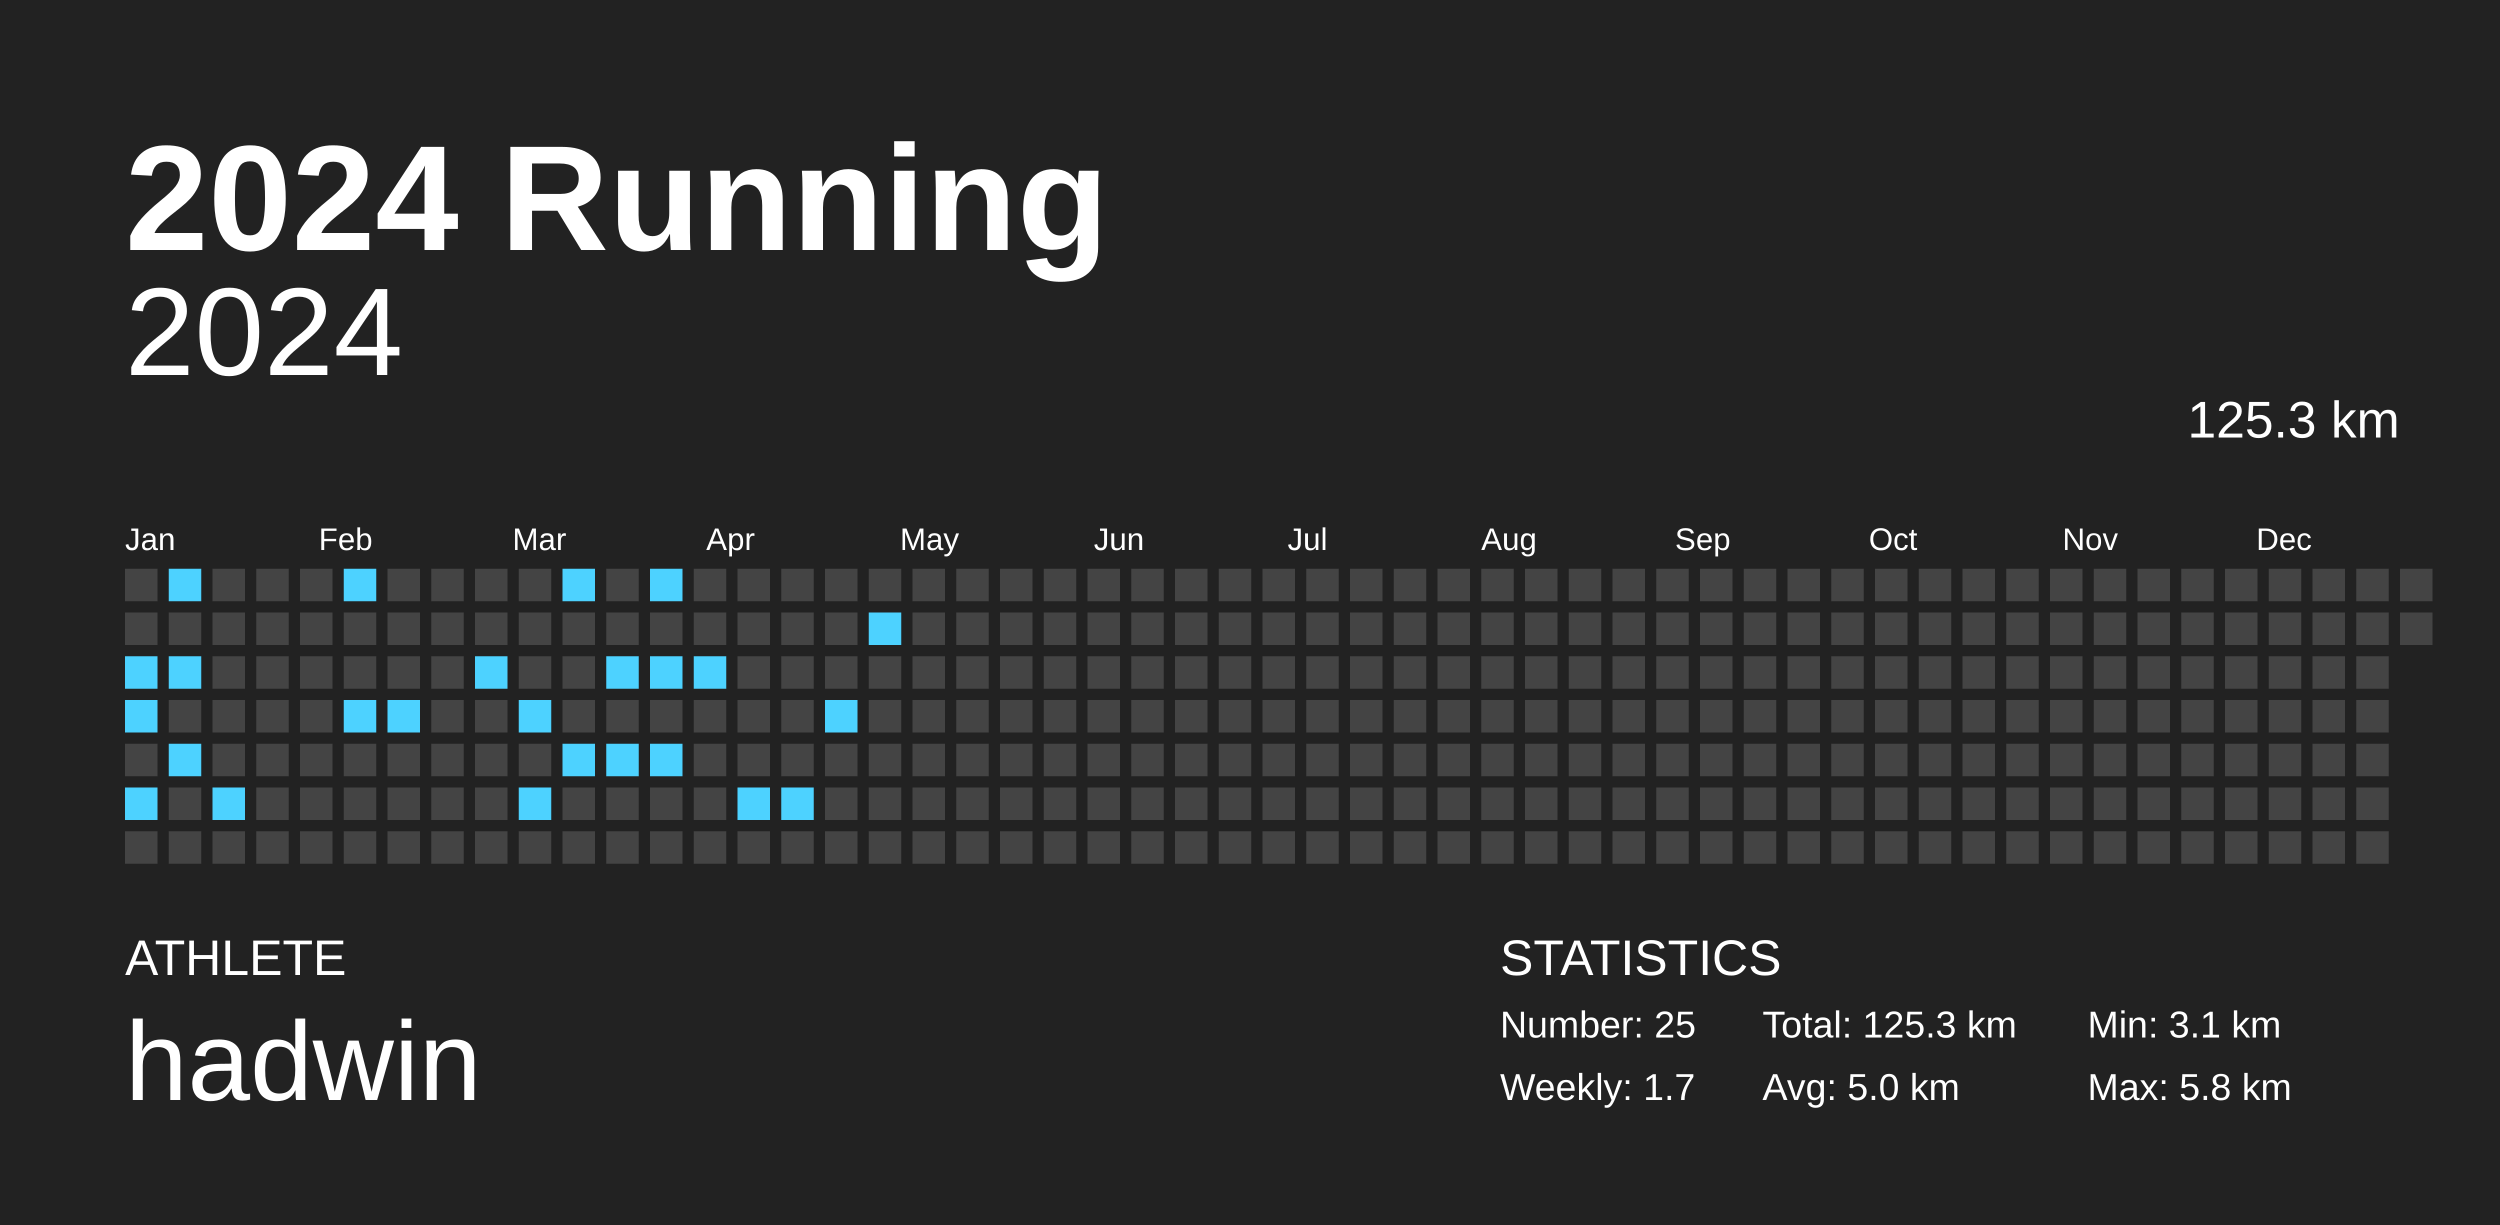
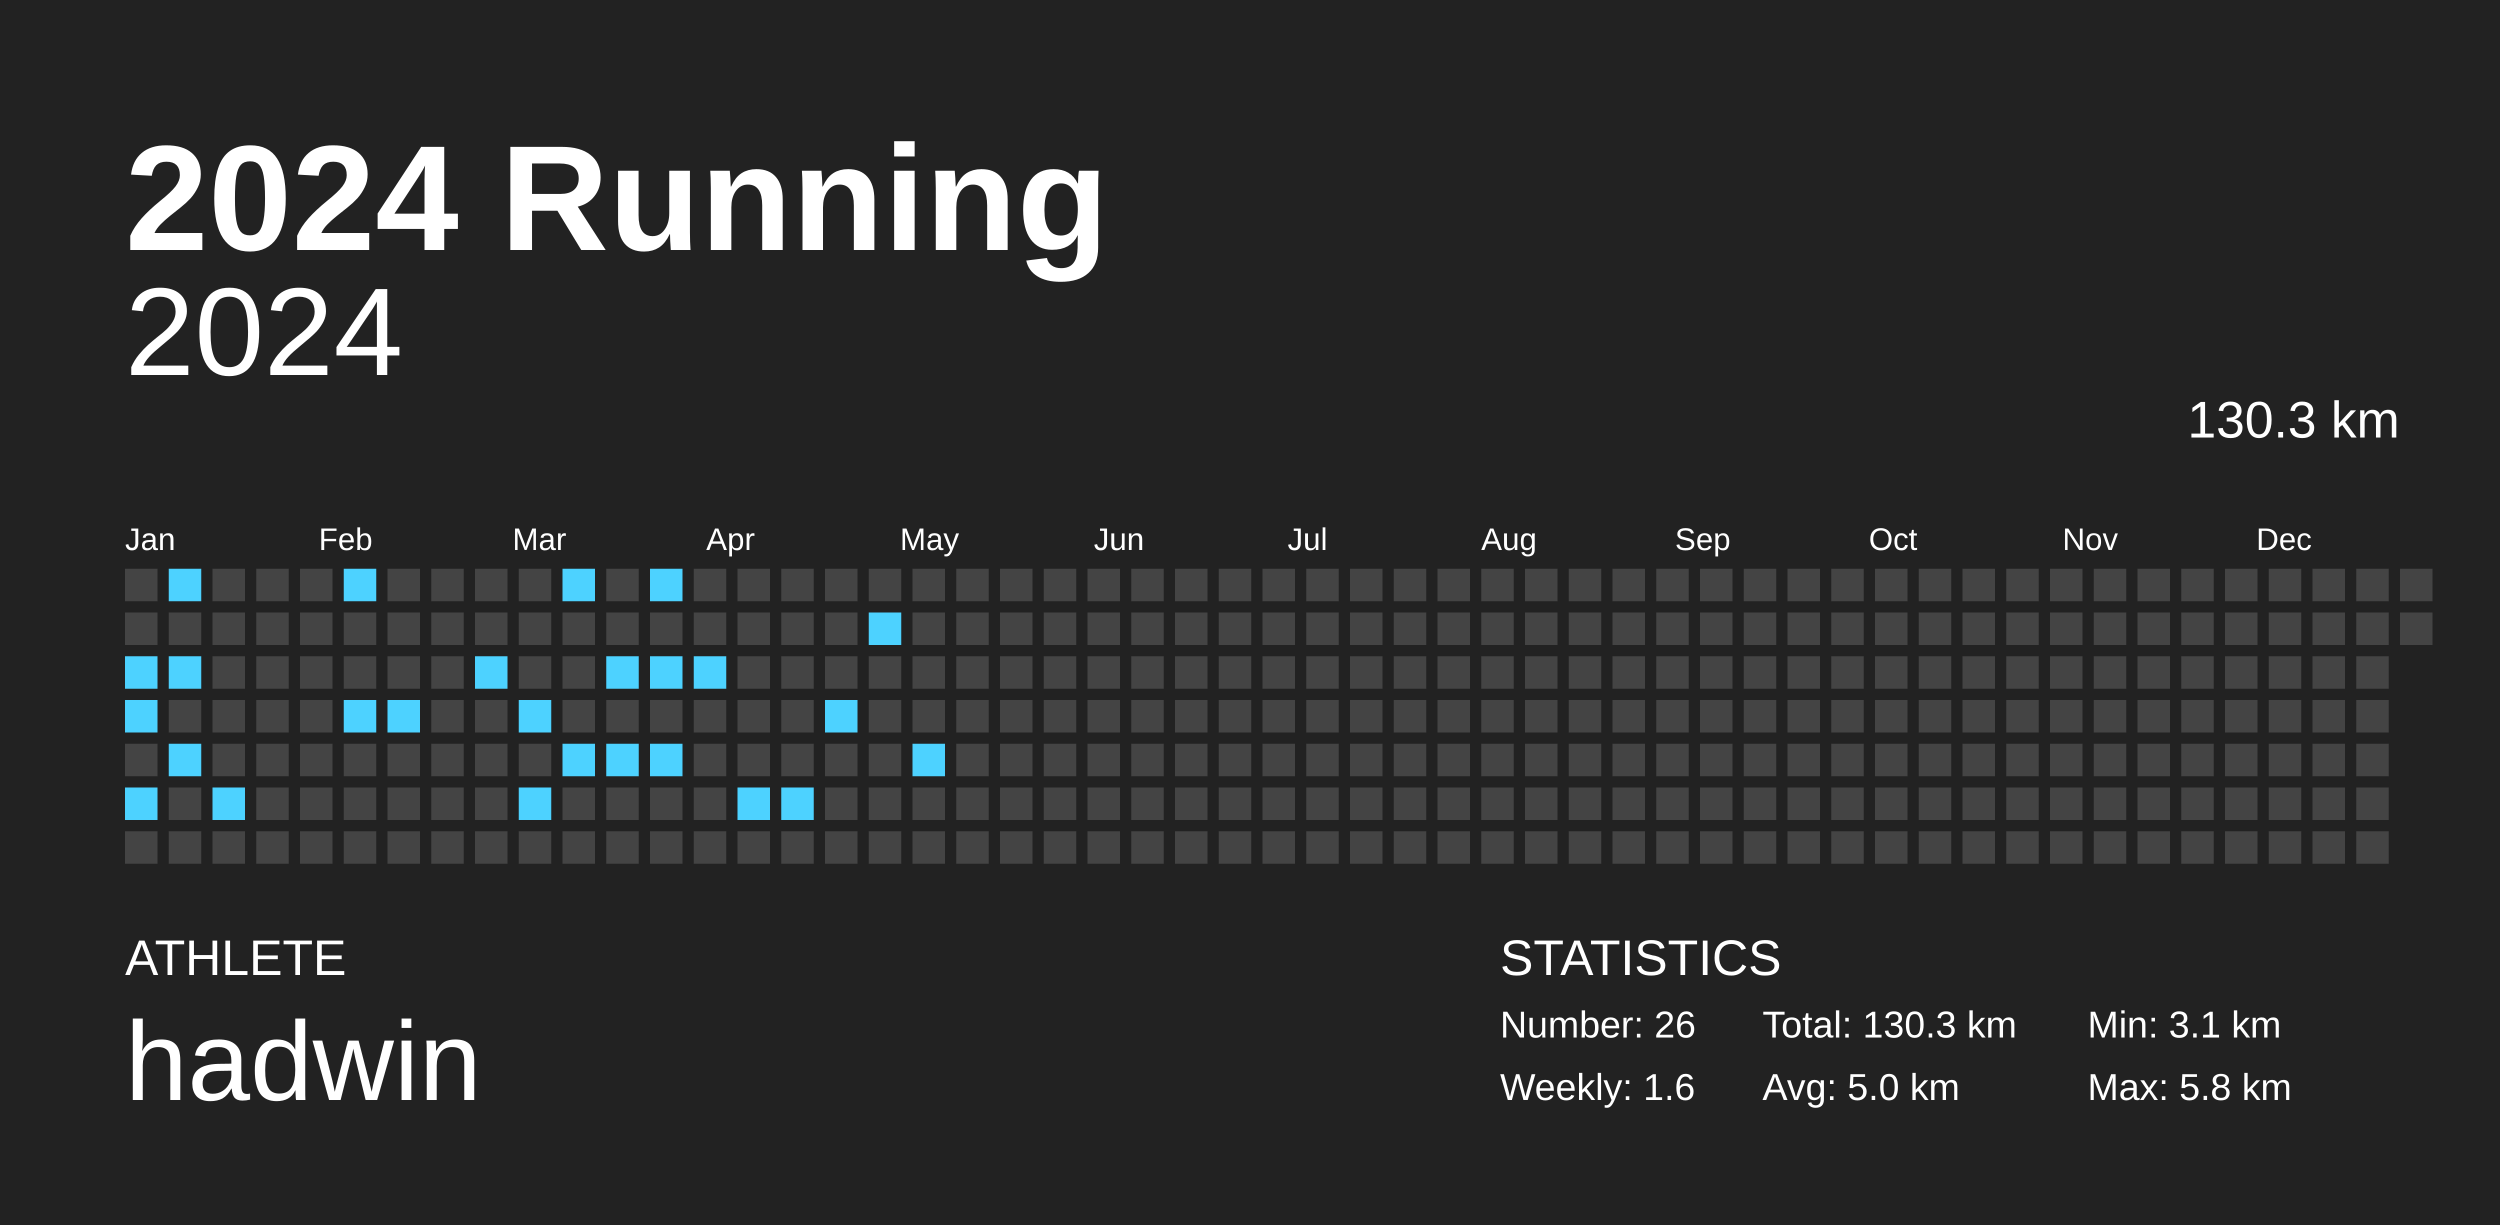
<svg xmlns="http://www.w3.org/2000/svg" baseProfile="full" height="98mm" version="1.1" viewBox="0,0,200,98" width="200mm">
  <defs />
  <rect fill="#222222" height="98" width="200" x="0" y="0" />
  <text fill="#FFFFFF" style="font-size:12px; font-family:Arial; font-weight:bold;" x="10" y="20">2024 Running</text>
  <text fill="#FFFFFF" style="font-size:4px; font-family:Arial" x="10" y="78">ATHLETE</text>
  <text fill="#FFFFFF" style="font-size:9px; font-family:Arial" x="10" y="88">hadwin</text>
  <text fill="#FFFFFF" style="font-size:4px; font-family:Arial" x="120" y="78">STATISTICS</text>
-   <text fill="#FFFFFF" style="font-size:3px; font-family:Arial" x="120" y="83">Number: 25</text>
-   <text fill="#FFFFFF" style="font-size:3px; font-family:Arial" x="120" y="88">Weekly: 1.7</text>
-   <text fill="#FFFFFF" style="font-size:3px; font-family:Arial" x="141" y="83">Total: 125.3 km</text>
+   <text fill="#FFFFFF" style="font-size:3px; font-family:Arial" x="120" y="83">Number: 26</text>
+   <text fill="#FFFFFF" style="font-size:3px; font-family:Arial" x="120" y="88">Weekly: 1.6</text>
+   <text fill="#FFFFFF" style="font-size:3px; font-family:Arial" x="141" y="83">Total: 130.3 km</text>
  <text fill="#FFFFFF" style="font-size:3px; font-family:Arial" x="141" y="88">Avg: 5.0 km</text>
  <text fill="#FFFFFF" style="font-size:3px; font-family:Arial" x="167" y="83">Min: 3.1 km</text>
  <text fill="#FFFFFF" style="font-size:3px; font-family:Arial" x="167" y="88">Max: 5.8 km</text>
  <text alignment-baseline="hanging" fill="#FFFFFF" style="font-size:10.0px; font-family:Arial;" x="10" y="30">2024</text>
-   <text alignment-baseline="hanging" fill="#FFFFFF" style="font-size:4.125px; font-family:Arial;" x="175" y="35">125.3 km</text>
+   <text alignment-baseline="hanging" fill="#FFFFFF" style="font-size:4.125px; font-family:Arial;" x="175" y="35">130.3 km</text>
  <text fill="#FFFFFF" style="font-size:2.5px; font-family:Arial" x="10.0" y="44">Jan</text>
  <text fill="#FFFFFF" style="font-size:2.5px; font-family:Arial" x="25.5" y="44">Feb</text>
  <text fill="#FFFFFF" style="font-size:2.5px; font-family:Arial" x="41.0" y="44">Mar</text>
  <text fill="#FFFFFF" style="font-size:2.5px; font-family:Arial" x="56.5" y="44">Apr</text>
  <text fill="#FFFFFF" style="font-size:2.5px; font-family:Arial" x="72.0" y="44">May</text>
  <text fill="#FFFFFF" style="font-size:2.5px; font-family:Arial" x="87.5" y="44">Jun</text>
  <text fill="#FFFFFF" style="font-size:2.5px; font-family:Arial" x="103.0" y="44">Jul</text>
  <text fill="#FFFFFF" style="font-size:2.5px; font-family:Arial" x="118.5" y="44">Aug</text>
  <text fill="#FFFFFF" style="font-size:2.5px; font-family:Arial" x="134.0" y="44">Sep</text>
  <text fill="#FFFFFF" style="font-size:2.5px; font-family:Arial" x="149.5" y="44">Oct</text>
  <text fill="#FFFFFF" style="font-size:2.5px; font-family:Arial" x="165.0" y="44">Nov</text>
  <text fill="#FFFFFF" style="font-size:2.5px; font-family:Arial" x="180.5" y="44">Dec</text>
  <rect fill="#444444" height="2.6" width="2.6" x="10.0" y="45.5" />
  <rect fill="#444444" height="2.6" width="2.6" x="10.0" y="49.0" />
  <rect fill="#4dd2ff" height="2.6" width="2.6" x="10.0" y="52.5" />
  <rect fill="#4dd2ff" height="2.6" width="2.6" x="10.0" y="56.0" />
  <rect fill="#444444" height="2.6" width="2.6" x="10.0" y="59.5" />
  <rect fill="#4dd2ff" height="2.6" width="2.6" x="10.0" y="63.0" />
  <rect fill="#444444" height="2.6" width="2.6" x="10.0" y="66.5" />
  <rect fill="#4dd2ff" height="2.6" width="2.6" x="13.5" y="45.5" />
  <rect fill="#444444" height="2.6" width="2.6" x="13.5" y="49.0" />
  <rect fill="#4dd2ff" height="2.6" width="2.6" x="13.5" y="52.5" />
  <rect fill="#444444" height="2.6" width="2.6" x="13.5" y="56.0" />
  <rect fill="#4dd2ff" height="2.6" width="2.6" x="13.5" y="59.5" />
  <rect fill="#444444" height="2.6" width="2.6" x="13.5" y="63.0" />
  <rect fill="#444444" height="2.6" width="2.6" x="13.5" y="66.5" />
  <rect fill="#444444" height="2.6" width="2.6" x="17.0" y="45.5" />
  <rect fill="#444444" height="2.6" width="2.6" x="17.0" y="49.0" />
  <rect fill="#444444" height="2.6" width="2.6" x="17.0" y="52.5" />
  <rect fill="#444444" height="2.6" width="2.6" x="17.0" y="56.0" />
  <rect fill="#444444" height="2.6" width="2.6" x="17.0" y="59.5" />
  <rect fill="#4dd2ff" height="2.6" width="2.6" x="17.0" y="63.0" />
  <rect fill="#444444" height="2.6" width="2.6" x="17.0" y="66.5" />
  <rect fill="#444444" height="2.6" width="2.6" x="20.5" y="45.5" />
  <rect fill="#444444" height="2.6" width="2.6" x="20.5" y="49.0" />
  <rect fill="#444444" height="2.6" width="2.6" x="20.5" y="52.5" />
  <rect fill="#444444" height="2.6" width="2.6" x="20.5" y="56.0" />
  <rect fill="#444444" height="2.6" width="2.6" x="20.5" y="59.5" />
  <rect fill="#444444" height="2.6" width="2.6" x="20.5" y="63.0" />
  <rect fill="#444444" height="2.6" width="2.6" x="20.5" y="66.5" />
  <rect fill="#444444" height="2.6" width="2.6" x="24.0" y="45.5" />
  <rect fill="#444444" height="2.6" width="2.6" x="24.0" y="49.0" />
  <rect fill="#444444" height="2.6" width="2.6" x="24.0" y="52.5" />
  <rect fill="#444444" height="2.6" width="2.6" x="24.0" y="56.0" />
  <rect fill="#444444" height="2.6" width="2.6" x="24.0" y="59.5" />
  <rect fill="#444444" height="2.6" width="2.6" x="24.0" y="63.0" />
  <rect fill="#444444" height="2.6" width="2.6" x="24.0" y="66.5" />
  <rect fill="#4dd2ff" height="2.6" width="2.6" x="27.5" y="45.5" />
  <rect fill="#444444" height="2.6" width="2.6" x="27.5" y="49.0" />
  <rect fill="#444444" height="2.6" width="2.6" x="27.5" y="52.5" />
  <rect fill="#4dd2ff" height="2.6" width="2.6" x="27.5" y="56.0" />
  <rect fill="#444444" height="2.6" width="2.6" x="27.5" y="59.5" />
  <rect fill="#444444" height="2.6" width="2.6" x="27.5" y="63.0" />
  <rect fill="#444444" height="2.6" width="2.6" x="27.5" y="66.5" />
  <rect fill="#444444" height="2.6" width="2.6" x="31.0" y="45.5" />
  <rect fill="#444444" height="2.6" width="2.6" x="31.0" y="49.0" />
  <rect fill="#444444" height="2.6" width="2.6" x="31.0" y="52.5" />
  <rect fill="#4dd2ff" height="2.6" width="2.6" x="31.0" y="56.0" />
  <rect fill="#444444" height="2.6" width="2.6" x="31.0" y="59.5" />
  <rect fill="#444444" height="2.6" width="2.6" x="31.0" y="63.0" />
  <rect fill="#444444" height="2.6" width="2.6" x="31.0" y="66.5" />
  <rect fill="#444444" height="2.6" width="2.6" x="34.5" y="45.5" />
  <rect fill="#444444" height="2.6" width="2.6" x="34.5" y="49.0" />
  <rect fill="#444444" height="2.6" width="2.6" x="34.5" y="52.5" />
  <rect fill="#444444" height="2.6" width="2.6" x="34.5" y="56.0" />
  <rect fill="#444444" height="2.6" width="2.6" x="34.5" y="59.5" />
  <rect fill="#444444" height="2.6" width="2.6" x="34.5" y="63.0" />
  <rect fill="#444444" height="2.6" width="2.6" x="34.5" y="66.5" />
  <rect fill="#444444" height="2.6" width="2.6" x="38.0" y="45.5" />
  <rect fill="#444444" height="2.6" width="2.6" x="38.0" y="49.0" />
  <rect fill="#4dd2ff" height="2.6" width="2.6" x="38.0" y="52.5" />
  <rect fill="#444444" height="2.6" width="2.6" x="38.0" y="56.0" />
  <rect fill="#444444" height="2.6" width="2.6" x="38.0" y="59.5" />
  <rect fill="#444444" height="2.6" width="2.6" x="38.0" y="63.0" />
  <rect fill="#444444" height="2.6" width="2.6" x="38.0" y="66.5" />
  <rect fill="#444444" height="2.6" width="2.6" x="41.5" y="45.5" />
  <rect fill="#444444" height="2.6" width="2.6" x="41.5" y="49.0" />
  <rect fill="#444444" height="2.6" width="2.6" x="41.5" y="52.5" />
  <rect fill="#4dd2ff" height="2.6" width="2.6" x="41.5" y="56.0" />
  <rect fill="#444444" height="2.6" width="2.6" x="41.5" y="59.5" />
  <rect fill="#4dd2ff" height="2.6" width="2.6" x="41.5" y="63.0" />
  <rect fill="#444444" height="2.6" width="2.6" x="41.5" y="66.5" />
  <rect fill="#4dd2ff" height="2.6" width="2.6" x="45.0" y="45.5" />
  <rect fill="#444444" height="2.6" width="2.6" x="45.0" y="49.0" />
  <rect fill="#444444" height="2.6" width="2.6" x="45.0" y="52.5" />
  <rect fill="#444444" height="2.6" width="2.6" x="45.0" y="56.0" />
  <rect fill="#4dd2ff" height="2.6" width="2.6" x="45.0" y="59.5" />
  <rect fill="#444444" height="2.6" width="2.6" x="45.0" y="63.0" />
  <rect fill="#444444" height="2.6" width="2.6" x="45.0" y="66.5" />
  <rect fill="#444444" height="2.6" width="2.6" x="48.5" y="45.5" />
  <rect fill="#444444" height="2.6" width="2.6" x="48.5" y="49.0" />
  <rect fill="#4dd2ff" height="2.6" width="2.6" x="48.5" y="52.5" />
  <rect fill="#444444" height="2.6" width="2.6" x="48.5" y="56.0" />
  <rect fill="#4dd2ff" height="2.6" width="2.6" x="48.5" y="59.5" />
  <rect fill="#444444" height="2.6" width="2.6" x="48.5" y="63.0" />
  <rect fill="#444444" height="2.6" width="2.6" x="48.5" y="66.5" />
  <rect fill="#4dd2ff" height="2.6" width="2.6" x="52.0" y="45.5" />
  <rect fill="#444444" height="2.6" width="2.6" x="52.0" y="49.0" />
  <rect fill="#4dd2ff" height="2.6" width="2.6" x="52.0" y="52.5" />
  <rect fill="#444444" height="2.6" width="2.6" x="52.0" y="56.0" />
  <rect fill="#4dd2ff" height="2.6" width="2.6" x="52.0" y="59.5" />
  <rect fill="#444444" height="2.6" width="2.6" x="52.0" y="63.0" />
  <rect fill="#444444" height="2.6" width="2.6" x="52.0" y="66.5" />
  <rect fill="#444444" height="2.6" width="2.6" x="55.5" y="45.5" />
  <rect fill="#444444" height="2.6" width="2.6" x="55.5" y="49.0" />
  <rect fill="#4dd2ff" height="2.6" width="2.6" x="55.5" y="52.5" />
  <rect fill="#444444" height="2.6" width="2.6" x="55.5" y="56.0" />
  <rect fill="#444444" height="2.6" width="2.6" x="55.5" y="59.5" />
  <rect fill="#444444" height="2.6" width="2.6" x="55.5" y="63.0" />
  <rect fill="#444444" height="2.6" width="2.6" x="55.5" y="66.5" />
  <rect fill="#444444" height="2.6" width="2.6" x="59.0" y="45.5" />
  <rect fill="#444444" height="2.6" width="2.6" x="59.0" y="49.0" />
  <rect fill="#444444" height="2.6" width="2.6" x="59.0" y="52.5" />
  <rect fill="#444444" height="2.6" width="2.6" x="59.0" y="56.0" />
  <rect fill="#444444" height="2.6" width="2.6" x="59.0" y="59.5" />
  <rect fill="#4dd2ff" height="2.6" width="2.6" x="59.0" y="63.0" />
  <rect fill="#444444" height="2.6" width="2.6" x="59.0" y="66.5" />
  <rect fill="#444444" height="2.6" width="2.6" x="62.5" y="45.5" />
  <rect fill="#444444" height="2.6" width="2.6" x="62.5" y="49.0" />
  <rect fill="#444444" height="2.6" width="2.6" x="62.5" y="52.5" />
  <rect fill="#444444" height="2.6" width="2.6" x="62.5" y="56.0" />
  <rect fill="#444444" height="2.6" width="2.6" x="62.5" y="59.5" />
  <rect fill="#4dd2ff" height="2.6" width="2.6" x="62.5" y="63.0" />
  <rect fill="#444444" height="2.6" width="2.6" x="62.5" y="66.5" />
  <rect fill="#444444" height="2.6" width="2.6" x="66.0" y="45.5" />
  <rect fill="#444444" height="2.6" width="2.6" x="66.0" y="49.0" />
  <rect fill="#444444" height="2.6" width="2.6" x="66.0" y="52.5" />
  <rect fill="#4dd2ff" height="2.6" width="2.6" x="66.0" y="56.0" />
  <rect fill="#444444" height="2.6" width="2.6" x="66.0" y="59.5" />
  <rect fill="#444444" height="2.6" width="2.6" x="66.0" y="63.0" />
  <rect fill="#444444" height="2.6" width="2.6" x="66.0" y="66.5" />
  <rect fill="#444444" height="2.6" width="2.6" x="69.5" y="45.5" />
  <rect fill="#4dd2ff" height="2.6" width="2.6" x="69.5" y="49.0" />
  <rect fill="#444444" height="2.6" width="2.6" x="69.5" y="52.5" />
  <rect fill="#444444" height="2.6" width="2.6" x="69.5" y="56.0" />
  <rect fill="#444444" height="2.6" width="2.6" x="69.5" y="59.5" />
  <rect fill="#444444" height="2.6" width="2.6" x="69.5" y="63.0" />
  <rect fill="#444444" height="2.6" width="2.6" x="69.5" y="66.5" />
  <rect fill="#444444" height="2.6" width="2.6" x="73.0" y="45.5" />
  <rect fill="#444444" height="2.6" width="2.6" x="73.0" y="49.0" />
  <rect fill="#444444" height="2.6" width="2.6" x="73.0" y="52.5" />
  <rect fill="#444444" height="2.6" width="2.6" x="73.0" y="56.0" />
-   <rect fill="#444444" height="2.6" width="2.6" x="73.0" y="59.5" />
+   <rect fill="#4dd2ff" height="2.6" width="2.6" x="73.0" y="59.5" />
  <rect fill="#444444" height="2.6" width="2.6" x="73.0" y="63.0" />
  <rect fill="#444444" height="2.6" width="2.6" x="73.0" y="66.5" />
  <rect fill="#444444" height="2.6" width="2.6" x="76.5" y="45.5" />
  <rect fill="#444444" height="2.6" width="2.6" x="76.5" y="49.0" />
  <rect fill="#444444" height="2.6" width="2.6" x="76.5" y="52.5" />
  <rect fill="#444444" height="2.6" width="2.6" x="76.5" y="56.0" />
  <rect fill="#444444" height="2.6" width="2.6" x="76.5" y="59.5" />
  <rect fill="#444444" height="2.6" width="2.6" x="76.5" y="63.0" />
  <rect fill="#444444" height="2.6" width="2.6" x="76.5" y="66.5" />
  <rect fill="#444444" height="2.6" width="2.6" x="80.0" y="45.5" />
  <rect fill="#444444" height="2.6" width="2.6" x="80.0" y="49.0" />
  <rect fill="#444444" height="2.6" width="2.6" x="80.0" y="52.5" />
  <rect fill="#444444" height="2.6" width="2.6" x="80.0" y="56.0" />
  <rect fill="#444444" height="2.6" width="2.6" x="80.0" y="59.5" />
  <rect fill="#444444" height="2.6" width="2.6" x="80.0" y="63.0" />
  <rect fill="#444444" height="2.6" width="2.6" x="80.0" y="66.5" />
  <rect fill="#444444" height="2.6" width="2.6" x="83.5" y="45.5" />
  <rect fill="#444444" height="2.6" width="2.6" x="83.5" y="49.0" />
  <rect fill="#444444" height="2.6" width="2.6" x="83.5" y="52.5" />
  <rect fill="#444444" height="2.6" width="2.6" x="83.5" y="56.0" />
  <rect fill="#444444" height="2.6" width="2.6" x="83.5" y="59.5" />
  <rect fill="#444444" height="2.6" width="2.6" x="83.5" y="63.0" />
  <rect fill="#444444" height="2.6" width="2.6" x="83.5" y="66.5" />
  <rect fill="#444444" height="2.6" width="2.6" x="87.0" y="45.5" />
  <rect fill="#444444" height="2.6" width="2.6" x="87.0" y="49.0" />
  <rect fill="#444444" height="2.6" width="2.6" x="87.0" y="52.5" />
  <rect fill="#444444" height="2.6" width="2.6" x="87.0" y="56.0" />
  <rect fill="#444444" height="2.6" width="2.6" x="87.0" y="59.5" />
  <rect fill="#444444" height="2.6" width="2.6" x="87.0" y="63.0" />
  <rect fill="#444444" height="2.6" width="2.6" x="87.0" y="66.5" />
  <rect fill="#444444" height="2.6" width="2.6" x="90.5" y="45.5" />
  <rect fill="#444444" height="2.6" width="2.6" x="90.5" y="49.0" />
  <rect fill="#444444" height="2.6" width="2.6" x="90.5" y="52.5" />
  <rect fill="#444444" height="2.6" width="2.6" x="90.5" y="56.0" />
  <rect fill="#444444" height="2.6" width="2.6" x="90.5" y="59.5" />
  <rect fill="#444444" height="2.6" width="2.6" x="90.5" y="63.0" />
  <rect fill="#444444" height="2.6" width="2.6" x="90.5" y="66.5" />
  <rect fill="#444444" height="2.6" width="2.6" x="94.0" y="45.5" />
  <rect fill="#444444" height="2.6" width="2.6" x="94.0" y="49.0" />
  <rect fill="#444444" height="2.6" width="2.6" x="94.0" y="52.5" />
  <rect fill="#444444" height="2.6" width="2.6" x="94.0" y="56.0" />
  <rect fill="#444444" height="2.6" width="2.6" x="94.0" y="59.5" />
  <rect fill="#444444" height="2.6" width="2.6" x="94.0" y="63.0" />
  <rect fill="#444444" height="2.6" width="2.6" x="94.0" y="66.5" />
  <rect fill="#444444" height="2.6" width="2.6" x="97.5" y="45.5" />
  <rect fill="#444444" height="2.6" width="2.6" x="97.5" y="49.0" />
  <rect fill="#444444" height="2.6" width="2.6" x="97.5" y="52.5" />
  <rect fill="#444444" height="2.6" width="2.6" x="97.5" y="56.0" />
  <rect fill="#444444" height="2.6" width="2.6" x="97.5" y="59.5" />
  <rect fill="#444444" height="2.6" width="2.6" x="97.5" y="63.0" />
  <rect fill="#444444" height="2.6" width="2.6" x="97.5" y="66.5" />
  <rect fill="#444444" height="2.6" width="2.6" x="101.0" y="45.5" />
  <rect fill="#444444" height="2.6" width="2.6" x="101.0" y="49.0" />
  <rect fill="#444444" height="2.6" width="2.6" x="101.0" y="52.5" />
  <rect fill="#444444" height="2.6" width="2.6" x="101.0" y="56.0" />
  <rect fill="#444444" height="2.6" width="2.6" x="101.0" y="59.5" />
  <rect fill="#444444" height="2.6" width="2.6" x="101.0" y="63.0" />
  <rect fill="#444444" height="2.6" width="2.6" x="101.0" y="66.5" />
  <rect fill="#444444" height="2.6" width="2.6" x="104.5" y="45.5" />
  <rect fill="#444444" height="2.6" width="2.6" x="104.5" y="49.0" />
  <rect fill="#444444" height="2.6" width="2.6" x="104.5" y="52.5" />
  <rect fill="#444444" height="2.6" width="2.6" x="104.5" y="56.0" />
  <rect fill="#444444" height="2.6" width="2.6" x="104.5" y="59.5" />
  <rect fill="#444444" height="2.6" width="2.6" x="104.5" y="63.0" />
  <rect fill="#444444" height="2.6" width="2.6" x="104.5" y="66.5" />
  <rect fill="#444444" height="2.6" width="2.6" x="108.0" y="45.5" />
  <rect fill="#444444" height="2.6" width="2.6" x="108.0" y="49.0" />
  <rect fill="#444444" height="2.6" width="2.6" x="108.0" y="52.5" />
  <rect fill="#444444" height="2.6" width="2.6" x="108.0" y="56.0" />
  <rect fill="#444444" height="2.6" width="2.6" x="108.0" y="59.5" />
  <rect fill="#444444" height="2.6" width="2.6" x="108.0" y="63.0" />
  <rect fill="#444444" height="2.6" width="2.6" x="108.0" y="66.5" />
  <rect fill="#444444" height="2.6" width="2.6" x="111.5" y="45.5" />
  <rect fill="#444444" height="2.6" width="2.6" x="111.5" y="49.0" />
  <rect fill="#444444" height="2.6" width="2.6" x="111.5" y="52.5" />
  <rect fill="#444444" height="2.6" width="2.6" x="111.5" y="56.0" />
  <rect fill="#444444" height="2.6" width="2.6" x="111.5" y="59.5" />
  <rect fill="#444444" height="2.6" width="2.6" x="111.5" y="63.0" />
  <rect fill="#444444" height="2.6" width="2.6" x="111.5" y="66.5" />
  <rect fill="#444444" height="2.6" width="2.6" x="115.0" y="45.5" />
  <rect fill="#444444" height="2.6" width="2.6" x="115.0" y="49.0" />
  <rect fill="#444444" height="2.6" width="2.6" x="115.0" y="52.5" />
  <rect fill="#444444" height="2.6" width="2.6" x="115.0" y="56.0" />
  <rect fill="#444444" height="2.6" width="2.6" x="115.0" y="59.5" />
  <rect fill="#444444" height="2.6" width="2.6" x="115.0" y="63.0" />
  <rect fill="#444444" height="2.6" width="2.6" x="115.0" y="66.5" />
  <rect fill="#444444" height="2.6" width="2.6" x="118.5" y="45.5" />
  <rect fill="#444444" height="2.6" width="2.6" x="118.5" y="49.0" />
  <rect fill="#444444" height="2.6" width="2.6" x="118.5" y="52.5" />
  <rect fill="#444444" height="2.6" width="2.6" x="118.5" y="56.0" />
  <rect fill="#444444" height="2.6" width="2.6" x="118.5" y="59.5" />
  <rect fill="#444444" height="2.6" width="2.6" x="118.5" y="63.0" />
  <rect fill="#444444" height="2.6" width="2.6" x="118.5" y="66.5" />
  <rect fill="#444444" height="2.6" width="2.6" x="122.0" y="45.5" />
  <rect fill="#444444" height="2.6" width="2.6" x="122.0" y="49.0" />
  <rect fill="#444444" height="2.6" width="2.6" x="122.0" y="52.5" />
  <rect fill="#444444" height="2.6" width="2.6" x="122.0" y="56.0" />
  <rect fill="#444444" height="2.6" width="2.6" x="122.0" y="59.5" />
  <rect fill="#444444" height="2.6" width="2.6" x="122.0" y="63.0" />
  <rect fill="#444444" height="2.6" width="2.6" x="122.0" y="66.5" />
  <rect fill="#444444" height="2.6" width="2.6" x="125.5" y="45.5" />
  <rect fill="#444444" height="2.6" width="2.6" x="125.5" y="49.0" />
  <rect fill="#444444" height="2.6" width="2.6" x="125.5" y="52.5" />
  <rect fill="#444444" height="2.6" width="2.6" x="125.5" y="56.0" />
  <rect fill="#444444" height="2.6" width="2.6" x="125.5" y="59.5" />
  <rect fill="#444444" height="2.6" width="2.6" x="125.5" y="63.0" />
  <rect fill="#444444" height="2.6" width="2.6" x="125.5" y="66.5" />
  <rect fill="#444444" height="2.6" width="2.6" x="129.0" y="45.5" />
  <rect fill="#444444" height="2.6" width="2.6" x="129.0" y="49.0" />
  <rect fill="#444444" height="2.6" width="2.6" x="129.0" y="52.5" />
  <rect fill="#444444" height="2.6" width="2.6" x="129.0" y="56.0" />
  <rect fill="#444444" height="2.6" width="2.6" x="129.0" y="59.5" />
  <rect fill="#444444" height="2.6" width="2.6" x="129.0" y="63.0" />
  <rect fill="#444444" height="2.6" width="2.6" x="129.0" y="66.5" />
  <rect fill="#444444" height="2.6" width="2.6" x="132.5" y="45.5" />
  <rect fill="#444444" height="2.6" width="2.6" x="132.5" y="49.0" />
  <rect fill="#444444" height="2.6" width="2.6" x="132.5" y="52.5" />
  <rect fill="#444444" height="2.6" width="2.6" x="132.5" y="56.0" />
  <rect fill="#444444" height="2.6" width="2.6" x="132.5" y="59.5" />
  <rect fill="#444444" height="2.6" width="2.6" x="132.5" y="63.0" />
  <rect fill="#444444" height="2.6" width="2.6" x="132.5" y="66.5" />
  <rect fill="#444444" height="2.6" width="2.6" x="136.0" y="45.5" />
  <rect fill="#444444" height="2.6" width="2.6" x="136.0" y="49.0" />
  <rect fill="#444444" height="2.6" width="2.6" x="136.0" y="52.5" />
  <rect fill="#444444" height="2.6" width="2.6" x="136.0" y="56.0" />
  <rect fill="#444444" height="2.6" width="2.6" x="136.0" y="59.5" />
  <rect fill="#444444" height="2.6" width="2.6" x="136.0" y="63.0" />
  <rect fill="#444444" height="2.6" width="2.6" x="136.0" y="66.5" />
  <rect fill="#444444" height="2.6" width="2.6" x="139.5" y="45.5" />
  <rect fill="#444444" height="2.6" width="2.6" x="139.5" y="49.0" />
  <rect fill="#444444" height="2.6" width="2.6" x="139.5" y="52.5" />
  <rect fill="#444444" height="2.6" width="2.6" x="139.5" y="56.0" />
  <rect fill="#444444" height="2.6" width="2.6" x="139.5" y="59.5" />
  <rect fill="#444444" height="2.6" width="2.6" x="139.5" y="63.0" />
  <rect fill="#444444" height="2.6" width="2.6" x="139.5" y="66.5" />
  <rect fill="#444444" height="2.6" width="2.6" x="143.0" y="45.5" />
  <rect fill="#444444" height="2.6" width="2.6" x="143.0" y="49.0" />
  <rect fill="#444444" height="2.6" width="2.6" x="143.0" y="52.5" />
  <rect fill="#444444" height="2.6" width="2.6" x="143.0" y="56.0" />
  <rect fill="#444444" height="2.6" width="2.6" x="143.0" y="59.5" />
  <rect fill="#444444" height="2.6" width="2.6" x="143.0" y="63.0" />
  <rect fill="#444444" height="2.6" width="2.6" x="143.0" y="66.5" />
  <rect fill="#444444" height="2.6" width="2.6" x="146.5" y="45.5" />
  <rect fill="#444444" height="2.6" width="2.6" x="146.5" y="49.0" />
  <rect fill="#444444" height="2.6" width="2.6" x="146.5" y="52.5" />
  <rect fill="#444444" height="2.6" width="2.6" x="146.5" y="56.0" />
  <rect fill="#444444" height="2.6" width="2.6" x="146.5" y="59.5" />
  <rect fill="#444444" height="2.6" width="2.6" x="146.5" y="63.0" />
  <rect fill="#444444" height="2.6" width="2.6" x="146.5" y="66.5" />
  <rect fill="#444444" height="2.6" width="2.6" x="150.0" y="45.5" />
  <rect fill="#444444" height="2.6" width="2.6" x="150.0" y="49.0" />
  <rect fill="#444444" height="2.6" width="2.6" x="150.0" y="52.5" />
  <rect fill="#444444" height="2.6" width="2.6" x="150.0" y="56.0" />
  <rect fill="#444444" height="2.6" width="2.6" x="150.0" y="59.5" />
  <rect fill="#444444" height="2.6" width="2.6" x="150.0" y="63.0" />
  <rect fill="#444444" height="2.6" width="2.6" x="150.0" y="66.5" />
  <rect fill="#444444" height="2.6" width="2.6" x="153.5" y="45.5" />
  <rect fill="#444444" height="2.6" width="2.6" x="153.5" y="49.0" />
  <rect fill="#444444" height="2.6" width="2.6" x="153.5" y="52.5" />
  <rect fill="#444444" height="2.6" width="2.6" x="153.5" y="56.0" />
  <rect fill="#444444" height="2.6" width="2.6" x="153.5" y="59.5" />
  <rect fill="#444444" height="2.6" width="2.6" x="153.5" y="63.0" />
  <rect fill="#444444" height="2.6" width="2.6" x="153.5" y="66.5" />
  <rect fill="#444444" height="2.6" width="2.6" x="157.0" y="45.5" />
  <rect fill="#444444" height="2.6" width="2.6" x="157.0" y="49.0" />
  <rect fill="#444444" height="2.6" width="2.6" x="157.0" y="52.5" />
  <rect fill="#444444" height="2.6" width="2.6" x="157.0" y="56.0" />
  <rect fill="#444444" height="2.6" width="2.6" x="157.0" y="59.5" />
  <rect fill="#444444" height="2.6" width="2.6" x="157.0" y="63.0" />
  <rect fill="#444444" height="2.6" width="2.6" x="157.0" y="66.5" />
  <rect fill="#444444" height="2.6" width="2.6" x="160.5" y="45.5" />
  <rect fill="#444444" height="2.6" width="2.6" x="160.5" y="49.0" />
  <rect fill="#444444" height="2.6" width="2.6" x="160.5" y="52.5" />
  <rect fill="#444444" height="2.6" width="2.6" x="160.5" y="56.0" />
  <rect fill="#444444" height="2.6" width="2.6" x="160.5" y="59.5" />
  <rect fill="#444444" height="2.6" width="2.6" x="160.5" y="63.0" />
  <rect fill="#444444" height="2.6" width="2.6" x="160.5" y="66.5" />
  <rect fill="#444444" height="2.6" width="2.6" x="164.0" y="45.5" />
  <rect fill="#444444" height="2.6" width="2.6" x="164.0" y="49.0" />
  <rect fill="#444444" height="2.6" width="2.6" x="164.0" y="52.5" />
  <rect fill="#444444" height="2.6" width="2.6" x="164.0" y="56.0" />
  <rect fill="#444444" height="2.6" width="2.6" x="164.0" y="59.5" />
  <rect fill="#444444" height="2.6" width="2.6" x="164.0" y="63.0" />
  <rect fill="#444444" height="2.6" width="2.6" x="164.0" y="66.5" />
  <rect fill="#444444" height="2.6" width="2.6" x="167.5" y="45.5" />
  <rect fill="#444444" height="2.6" width="2.6" x="167.5" y="49.0" />
  <rect fill="#444444" height="2.6" width="2.6" x="167.5" y="52.5" />
  <rect fill="#444444" height="2.6" width="2.6" x="167.5" y="56.0" />
  <rect fill="#444444" height="2.6" width="2.6" x="167.5" y="59.5" />
  <rect fill="#444444" height="2.6" width="2.6" x="167.5" y="63.0" />
  <rect fill="#444444" height="2.6" width="2.6" x="167.5" y="66.5" />
  <rect fill="#444444" height="2.6" width="2.6" x="171.0" y="45.5" />
  <rect fill="#444444" height="2.6" width="2.6" x="171.0" y="49.0" />
  <rect fill="#444444" height="2.6" width="2.6" x="171.0" y="52.5" />
  <rect fill="#444444" height="2.6" width="2.6" x="171.0" y="56.0" />
  <rect fill="#444444" height="2.6" width="2.6" x="171.0" y="59.5" />
  <rect fill="#444444" height="2.6" width="2.6" x="171.0" y="63.0" />
  <rect fill="#444444" height="2.6" width="2.6" x="171.0" y="66.5" />
  <rect fill="#444444" height="2.6" width="2.6" x="174.5" y="45.5" />
  <rect fill="#444444" height="2.6" width="2.6" x="174.5" y="49.0" />
  <rect fill="#444444" height="2.6" width="2.6" x="174.5" y="52.5" />
  <rect fill="#444444" height="2.6" width="2.6" x="174.5" y="56.0" />
  <rect fill="#444444" height="2.6" width="2.6" x="174.5" y="59.5" />
  <rect fill="#444444" height="2.6" width="2.6" x="174.5" y="63.0" />
  <rect fill="#444444" height="2.6" width="2.6" x="174.5" y="66.5" />
  <rect fill="#444444" height="2.6" width="2.6" x="178.0" y="45.5" />
  <rect fill="#444444" height="2.6" width="2.6" x="178.0" y="49.0" />
  <rect fill="#444444" height="2.6" width="2.6" x="178.0" y="52.5" />
  <rect fill="#444444" height="2.6" width="2.6" x="178.0" y="56.0" />
  <rect fill="#444444" height="2.6" width="2.6" x="178.0" y="59.5" />
  <rect fill="#444444" height="2.6" width="2.6" x="178.0" y="63.0" />
  <rect fill="#444444" height="2.6" width="2.6" x="178.0" y="66.5" />
  <rect fill="#444444" height="2.6" width="2.6" x="181.5" y="45.5" />
  <rect fill="#444444" height="2.6" width="2.6" x="181.5" y="49.0" />
  <rect fill="#444444" height="2.6" width="2.6" x="181.5" y="52.5" />
  <rect fill="#444444" height="2.6" width="2.6" x="181.5" y="56.0" />
  <rect fill="#444444" height="2.6" width="2.6" x="181.5" y="59.5" />
  <rect fill="#444444" height="2.6" width="2.6" x="181.5" y="63.0" />
  <rect fill="#444444" height="2.6" width="2.6" x="181.5" y="66.5" />
  <rect fill="#444444" height="2.6" width="2.6" x="185.0" y="45.5" />
  <rect fill="#444444" height="2.6" width="2.6" x="185.0" y="49.0" />
  <rect fill="#444444" height="2.6" width="2.6" x="185.0" y="52.5" />
  <rect fill="#444444" height="2.6" width="2.6" x="185.0" y="56.0" />
  <rect fill="#444444" height="2.6" width="2.6" x="185.0" y="59.5" />
  <rect fill="#444444" height="2.6" width="2.6" x="185.0" y="63.0" />
  <rect fill="#444444" height="2.6" width="2.6" x="185.0" y="66.5" />
  <rect fill="#444444" height="2.6" width="2.6" x="188.5" y="45.5" />
  <rect fill="#444444" height="2.6" width="2.6" x="188.5" y="49.0" />
  <rect fill="#444444" height="2.6" width="2.6" x="188.5" y="52.5" />
  <rect fill="#444444" height="2.6" width="2.6" x="188.5" y="56.0" />
  <rect fill="#444444" height="2.6" width="2.6" x="188.5" y="59.5" />
  <rect fill="#444444" height="2.6" width="2.6" x="188.5" y="63.0" />
  <rect fill="#444444" height="2.6" width="2.6" x="188.5" y="66.5" />
  <rect fill="#444444" height="2.6" width="2.6" x="192.0" y="45.5" />
  <rect fill="#444444" height="2.6" width="2.6" x="192.0" y="49.0" />
</svg>
